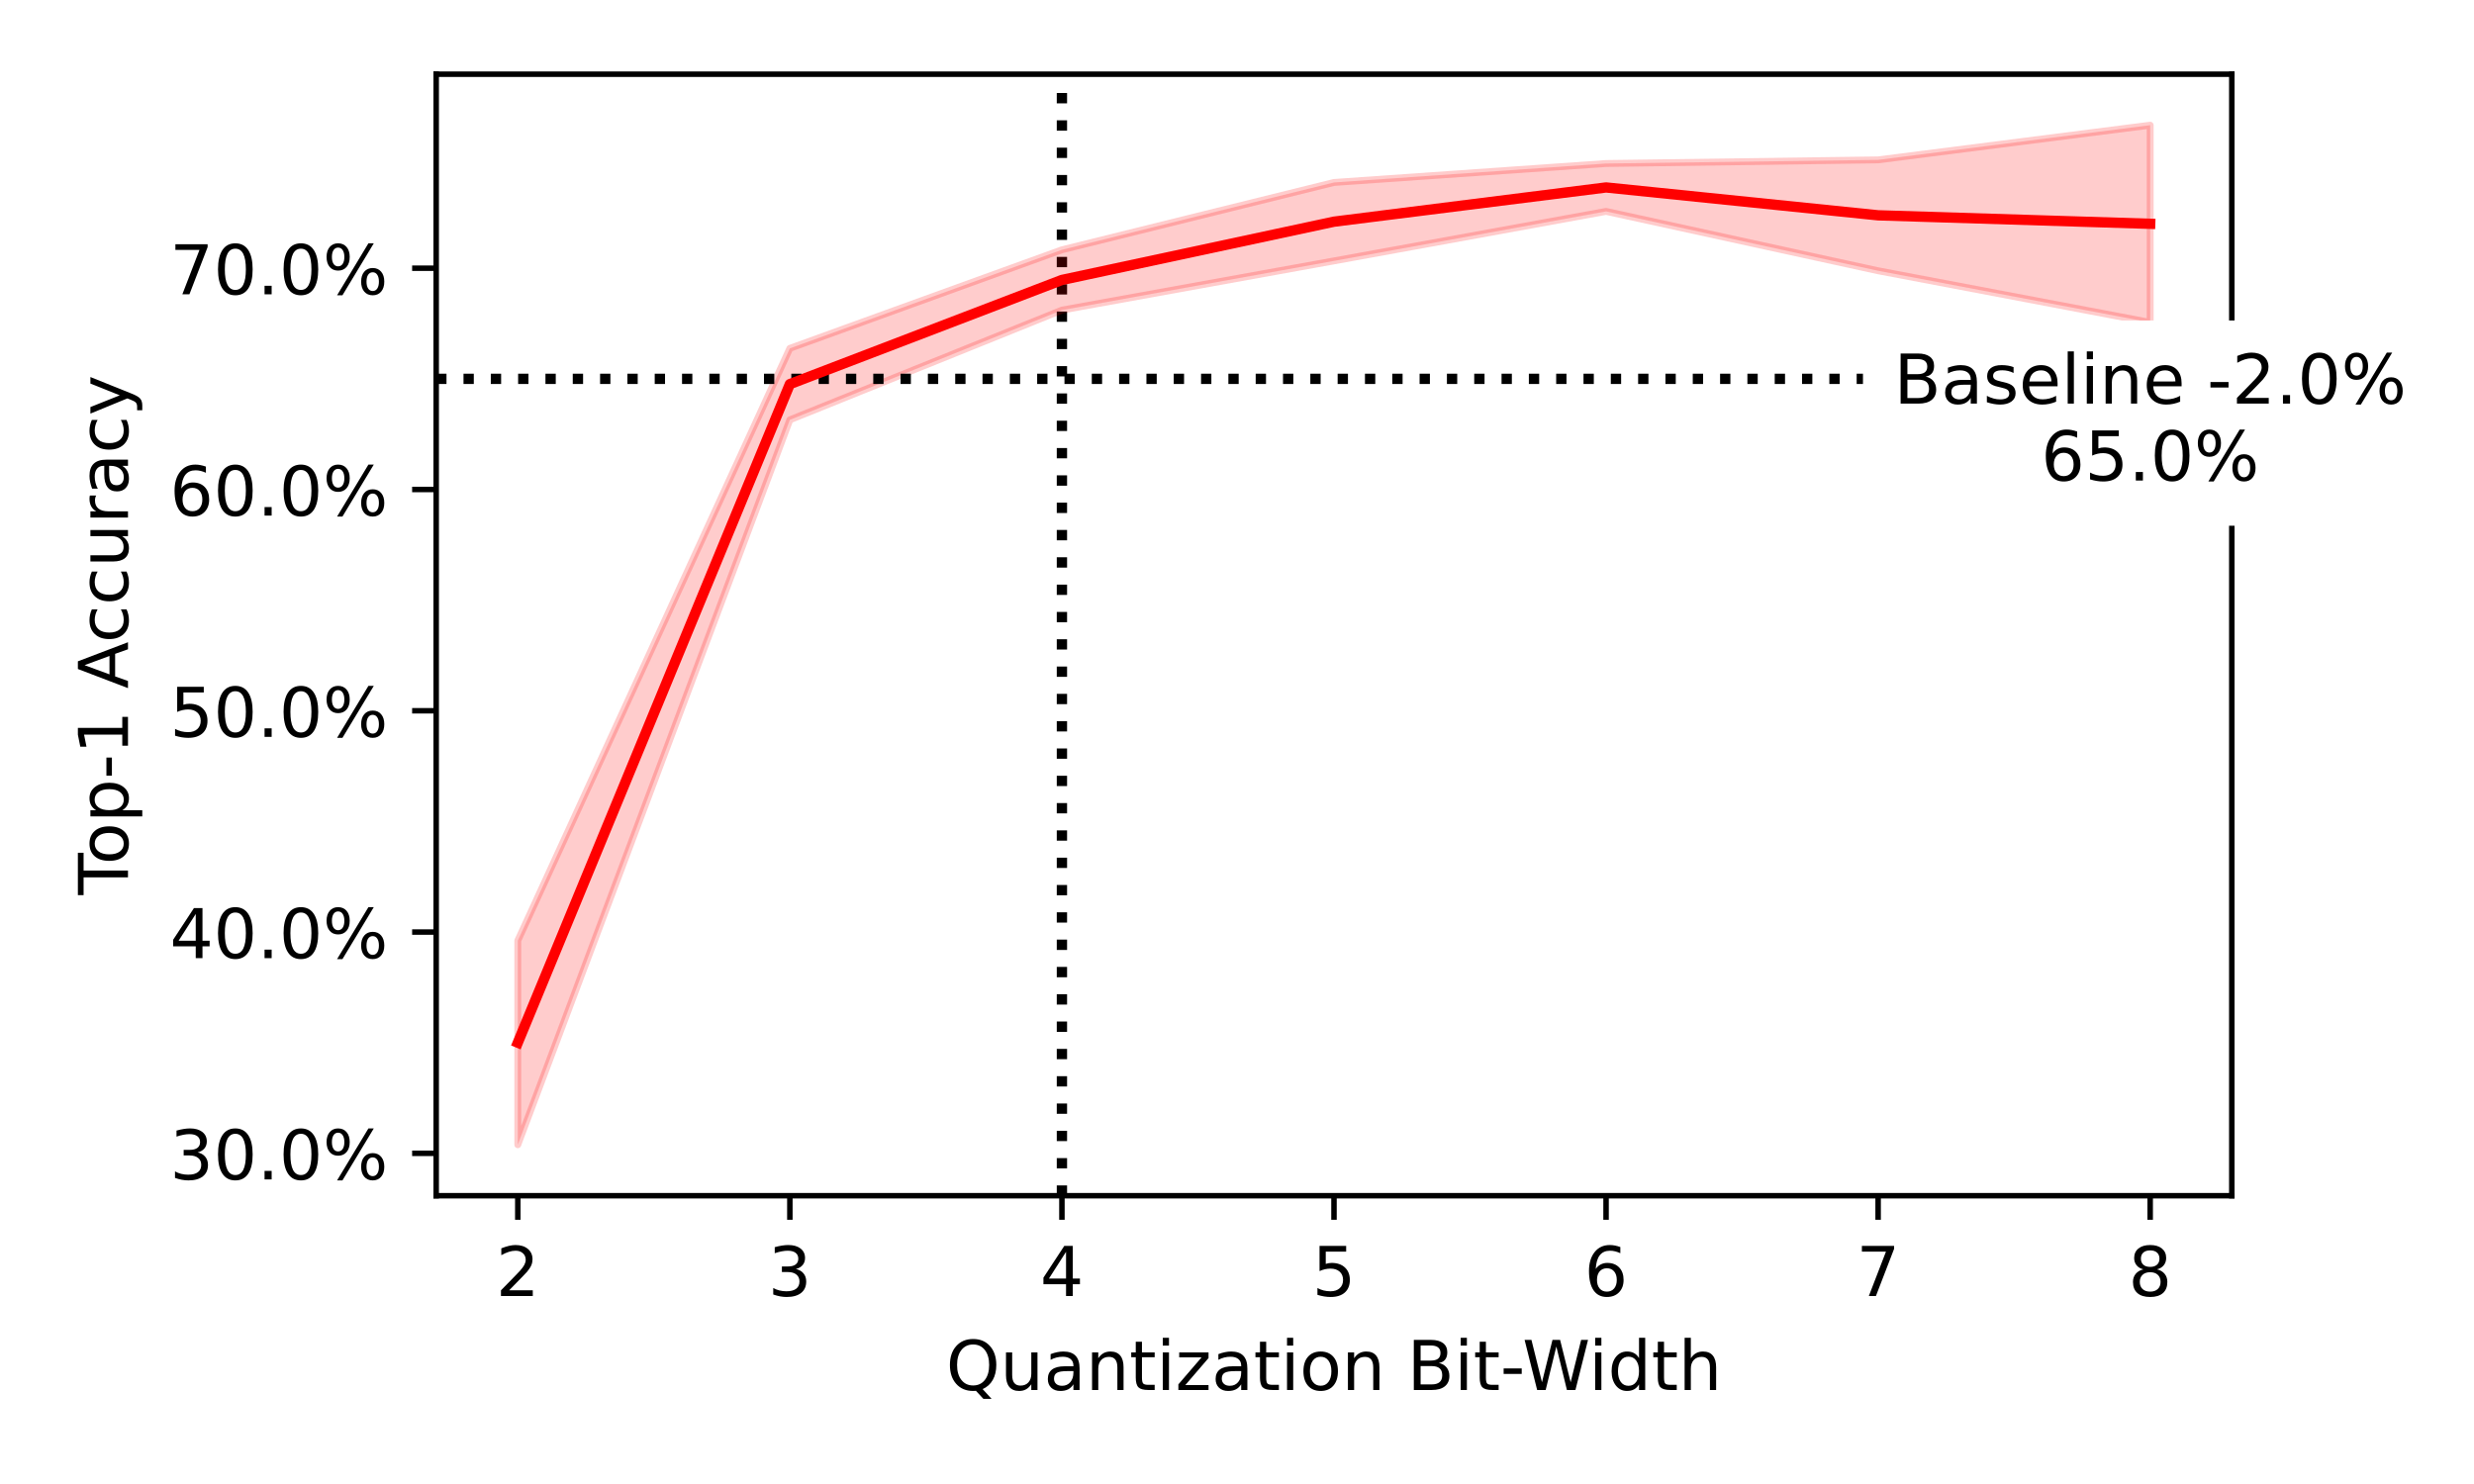
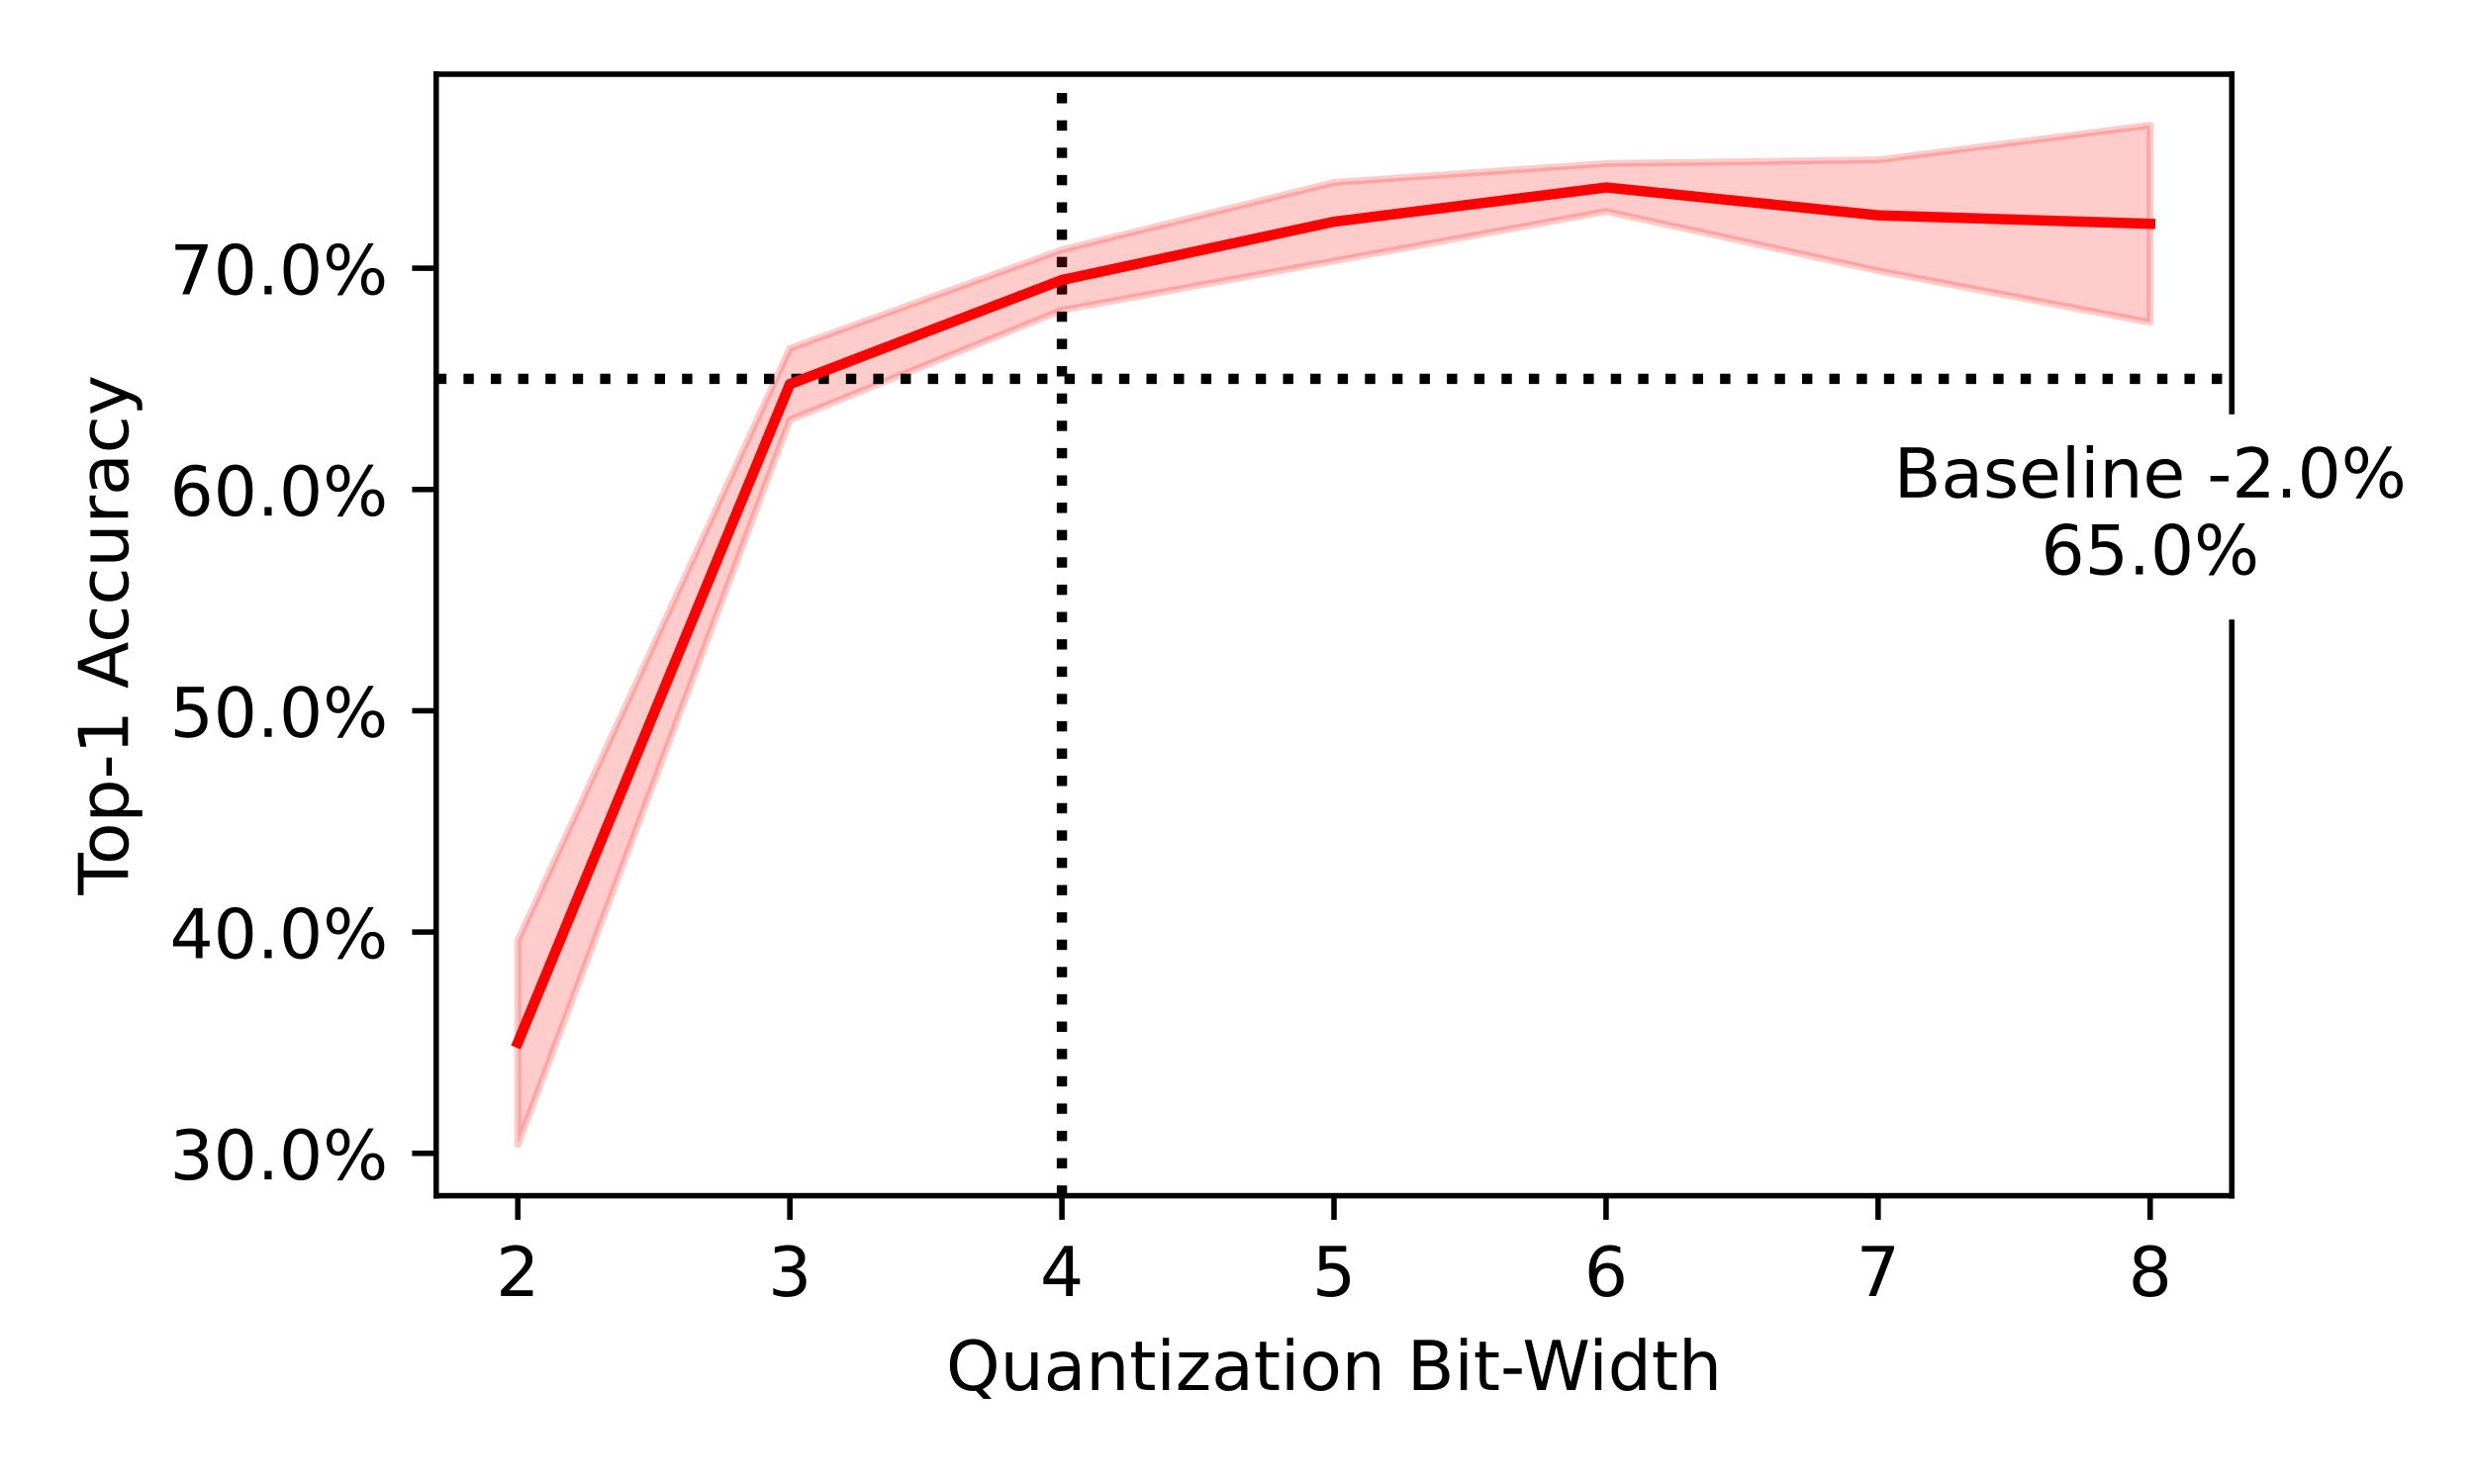
<svg xmlns="http://www.w3.org/2000/svg" xmlns:xlink="http://www.w3.org/1999/xlink" width="360pt" height="216pt" viewBox="0 0 360 216" version="1.1">
  <defs>
    <style type="text/css">*{stroke-linejoin: round; stroke-linecap: butt}</style>
  </defs>
  <g id="figure_1">
    <g id="patch_1">
      <path d="M 0 216  L 360 216  L 360 0  L 0 0  z " style="fill: #ffffff" />
    </g>
    <g id="axes_1">
      <g id="patch_2">
        <path d="M 63.47 174.04  L 324.757 174.04  L 324.757 10.8  L 63.47 10.8  z " style="fill: #ffffff" />
      </g>
      <g id="line2d_1">
-         <path d="M 154.524 174.04  L 154.524 10.8  " clip-path="url(#p8377c84317)" style="fill: none; stroke-dasharray: 1.5,2.475; stroke-dashoffset: 0; stroke: #000000; stroke-width: 1.5" />
+         <path d="M 154.524 174.04  L 154.524 10.8  " clip-path="url(#p52e702f0c8)" style="fill: none; stroke-dasharray: 1.5,2.475; stroke-dashoffset: 0; stroke: #000000; stroke-width: 1.5" />
      </g>
      <g id="FillBetweenPolyCollection_1">
        <defs>
-           <path id="md1fb842675" d="M 75.347 -79.097  L 75.347 -49.38  L 114.936 -154.891  L 154.524 -170.864  L 194.113 -178.026  L 233.702 -185.232  L 273.291 -176.589  L 312.88 -169.073  L 312.88 -197.78  L 312.88 -197.78  L 273.291 -192.731  L 233.702 -192.201  L 194.113 -189.443  L 154.524 -179.641  L 114.936 -165.296  L 75.347 -79.097  z " style="stroke: #ff0000; stroke-opacity: 0.2" />
+           <path id="ma696341d5e" d="M 75.347 -79.097  L 75.347 -49.38  L 114.936 -154.891  L 154.524 -170.864  L 194.113 -178.026  L 233.702 -185.232  L 273.291 -176.589  L 312.88 -169.073  L 312.88 -197.78  L 312.88 -197.78  L 273.291 -192.731  L 233.702 -192.201  L 194.113 -189.443  L 154.524 -179.641  L 114.936 -165.296  L 75.347 -79.097  z " style="stroke: #ff0000; stroke-opacity: 0.2" />
        </defs>
-         <g clip-path="url(#p8377c84317)">
-           <use xlink:href="#md1fb842675" x="0" y="216" style="fill: #ff0000; fill-opacity: 0.2; stroke: #ff0000; stroke-opacity: 0.2" />
+         <g clip-path="url(#p52e702f0c8)">
+           <use xlink:href="#ma696341d5e" x="0" y="216" style="fill: #ff0000; fill-opacity: 0.2; stroke: #ff0000; stroke-opacity: 0.2" />
        </g>
      </g>
      <g id="matplotlib.axis_1">
        <g id="xtick_1">
          <g id="line2d_2">
            <defs>
-               <path id="mc25c31688d" d="M 0 0  L 0 3.5  " style="stroke: #000000; stroke-width: 0.8" />
+               <path id="m15eb1c3995" d="M 0 0  L 0 3.5  " style="stroke: #000000; stroke-width: 0.8" />
            </defs>
            <g>
-               <use xlink:href="#mc25c31688d" x="75.347" y="174.04" style="stroke: #000000; stroke-width: 0.8" />
+               <use xlink:href="#m15eb1c3995" x="75.347" y="174.04" style="stroke: #000000; stroke-width: 0.8" />
            </g>
          </g>
          <g id="text_1">
            <g transform="translate(72.16542 188.6384) scale(0.1 -0.1)">
              <defs>
                <path id="DejaVuSans-32" d="M 1228 531  L 3431 531  L 3431 0  L 469 0  L 469 531  Q 828 903 1448 1529  Q 2069 2156 2228 2338  Q 2531 2678 2651 2914  Q 2772 3150 2772 3378  Q 2772 3750 2511 3984  Q 2250 4219 1831 4219  Q 1534 4219 1204 4116  Q 875 4013 500 3803  L 500 4441  Q 881 4594 1212 4672  Q 1544 4750 1819 4750  Q 2544 4750 2975 4387  Q 3406 4025 3406 3419  Q 3406 3131 3298 2873  Q 3191 2616 2906 2266  Q 2828 2175 2409 1742  Q 1991 1309 1228 531  z " transform="scale(0.015625)" />
              </defs>
              <use xlink:href="#DejaVuSans-32" />
            </g>
          </g>
        </g>
        <g id="xtick_2">
          <g id="line2d_3">
            <g>
-               <use xlink:href="#mc25c31688d" x="114.936" y="174.04" style="stroke: #000000; stroke-width: 0.8" />
+               <use xlink:href="#m15eb1c3995" x="114.936" y="174.04" style="stroke: #000000; stroke-width: 0.8" />
            </g>
          </g>
          <g id="text_2">
            <g transform="translate(111.7543 188.6384) scale(0.1 -0.1)">
              <defs>
                <path id="DejaVuSans-33" d="M 2597 2516  Q 3050 2419 3304 2112  Q 3559 1806 3559 1356  Q 3559 666 3084 287  Q 2609 -91 1734 -91  Q 1441 -91 1130 -33  Q 819 25 488 141  L 488 750  Q 750 597 1062 519  Q 1375 441 1716 441  Q 2309 441 2620 675  Q 2931 909 2931 1356  Q 2931 1769 2642 2001  Q 2353 2234 1838 2234  L 1294 2234  L 1294 2753  L 1863 2753  Q 2328 2753 2575 2939  Q 2822 3125 2822 3475  Q 2822 3834 2567 4026  Q 2313 4219 1838 4219  Q 1578 4219 1281 4162  Q 984 4106 628 3988  L 628 4550  Q 988 4650 1302 4700  Q 1616 4750 1894 4750  Q 2613 4750 3031 4423  Q 3450 4097 3450 3541  Q 3450 3153 3228 2886  Q 3006 2619 2597 2516  z " transform="scale(0.015625)" />
              </defs>
              <use xlink:href="#DejaVuSans-33" />
            </g>
          </g>
        </g>
        <g id="xtick_3">
          <g id="line2d_4">
            <g>
-               <use xlink:href="#mc25c31688d" x="154.524" y="174.04" style="stroke: #000000; stroke-width: 0.8" />
+               <use xlink:href="#m15eb1c3995" x="154.524" y="174.04" style="stroke: #000000; stroke-width: 0.8" />
            </g>
          </g>
          <g id="text_3">
            <g transform="translate(151.3432 188.6384) scale(0.1 -0.1)">
              <defs>
                <path id="DejaVuSans-34" d="M 2419 4116  L 825 1625  L 2419 1625  L 2419 4116  z M 2253 4666  L 3047 4666  L 3047 1625  L 3713 1625  L 3713 1100  L 3047 1100  L 3047 0  L 2419 0  L 2419 1100  L 313 1100  L 313 1709  L 2253 4666  z " transform="scale(0.015625)" />
              </defs>
              <use xlink:href="#DejaVuSans-34" />
            </g>
          </g>
        </g>
        <g id="xtick_4">
          <g id="line2d_5">
            <g>
-               <use xlink:href="#mc25c31688d" x="194.113" y="174.04" style="stroke: #000000; stroke-width: 0.8" />
+               <use xlink:href="#m15eb1c3995" x="194.113" y="174.04" style="stroke: #000000; stroke-width: 0.8" />
            </g>
          </g>
          <g id="text_4">
            <g transform="translate(190.9322 188.6384) scale(0.1 -0.1)">
              <defs>
                <path id="DejaVuSans-35" d="M 691 4666  L 3169 4666  L 3169 4134  L 1269 4134  L 1269 2991  Q 1406 3038 1543 3061  Q 1681 3084 1819 3084  Q 2600 3084 3056 2656  Q 3513 2228 3513 1497  Q 3513 744 3044 326  Q 2575 -91 1722 -91  Q 1428 -91 1123 -41  Q 819 9 494 109  L 494 744  Q 775 591 1075 516  Q 1375 441 1709 441  Q 2250 441 2565 725  Q 2881 1009 2881 1497  Q 2881 1984 2565 2268  Q 2250 2553 1709 2553  Q 1456 2553 1204 2497  Q 953 2441 691 2322  L 691 4666  z " transform="scale(0.015625)" />
              </defs>
              <use xlink:href="#DejaVuSans-35" />
            </g>
          </g>
        </g>
        <g id="xtick_5">
          <g id="line2d_6">
            <g>
-               <use xlink:href="#mc25c31688d" x="233.702" y="174.04" style="stroke: #000000; stroke-width: 0.8" />
+               <use xlink:href="#m15eb1c3995" x="233.702" y="174.04" style="stroke: #000000; stroke-width: 0.8" />
            </g>
          </g>
          <g id="text_5">
            <g transform="translate(230.5211 188.6384) scale(0.1 -0.1)">
              <defs>
                <path id="DejaVuSans-36" d="M 2113 2584  Q 1688 2584 1439 2293  Q 1191 2003 1191 1497  Q 1191 994 1439 701  Q 1688 409 2113 409  Q 2538 409 2786 701  Q 3034 994 3034 1497  Q 3034 2003 2786 2293  Q 2538 2584 2113 2584  z M 3366 4563  L 3366 3988  Q 3128 4100 2886 4159  Q 2644 4219 2406 4219  Q 1781 4219 1451 3797  Q 1122 3375 1075 2522  Q 1259 2794 1537 2939  Q 1816 3084 2150 3084  Q 2853 3084 3261 2657  Q 3669 2231 3669 1497  Q 3669 778 3244 343  Q 2819 -91 2113 -91  Q 1303 -91 875 529  Q 447 1150 447 2328  Q 447 3434 972 4092  Q 1497 4750 2381 4750  Q 2619 4750 2861 4703  Q 3103 4656 3366 4563  z " transform="scale(0.015625)" />
              </defs>
              <use xlink:href="#DejaVuSans-36" />
            </g>
          </g>
        </g>
        <g id="xtick_6">
          <g id="line2d_7">
            <g>
-               <use xlink:href="#mc25c31688d" x="273.291" y="174.04" style="stroke: #000000; stroke-width: 0.8" />
+               <use xlink:href="#m15eb1c3995" x="273.291" y="174.04" style="stroke: #000000; stroke-width: 0.8" />
            </g>
          </g>
          <g id="text_6">
            <g transform="translate(270.11 188.6384) scale(0.1 -0.1)">
              <defs>
                <path id="DejaVuSans-37" d="M 525 4666  L 3525 4666  L 3525 4397  L 1831 0  L 1172 0  L 2766 4134  L 525 4134  L 525 4666  z " transform="scale(0.015625)" />
              </defs>
              <use xlink:href="#DejaVuSans-37" />
            </g>
          </g>
        </g>
        <g id="xtick_7">
          <g id="line2d_8">
            <g>
-               <use xlink:href="#mc25c31688d" x="312.88" y="174.04" style="stroke: #000000; stroke-width: 0.8" />
+               <use xlink:href="#m15eb1c3995" x="312.88" y="174.04" style="stroke: #000000; stroke-width: 0.8" />
            </g>
          </g>
          <g id="text_7">
            <g transform="translate(309.6989 188.6384) scale(0.1 -0.1)">
              <defs>
                <path id="DejaVuSans-38" d="M 2034 2216  Q 1584 2216 1326 1975  Q 1069 1734 1069 1313  Q 1069 891 1326 650  Q 1584 409 2034 409  Q 2484 409 2743 651  Q 3003 894 3003 1313  Q 3003 1734 2745 1975  Q 2488 2216 2034 2216  z M 1403 2484  Q 997 2584 770 2862  Q 544 3141 544 3541  Q 544 4100 942 4425  Q 1341 4750 2034 4750  Q 2731 4750 3128 4425  Q 3525 4100 3525 3541  Q 3525 3141 3298 2862  Q 3072 2584 2669 2484  Q 3125 2378 3379 2068  Q 3634 1759 3634 1313  Q 3634 634 3220 271  Q 2806 -91 2034 -91  Q 1263 -91 848 271  Q 434 634 434 1313  Q 434 1759 690 2068  Q 947 2378 1403 2484  z M 1172 3481  Q 1172 3119 1398 2916  Q 1625 2713 2034 2713  Q 2441 2713 2670 2916  Q 2900 3119 2900 3481  Q 2900 3844 2670 4047  Q 2441 4250 2034 4250  Q 1625 4250 1398 4047  Q 1172 3844 1172 3481  z " transform="scale(0.015625)" />
              </defs>
              <use xlink:href="#DejaVuSans-38" />
            </g>
          </g>
        </g>
        <g id="text_8">
          <g transform="translate(137.665 202.3166) scale(0.1 -0.1)">
            <defs>
              <path id="DejaVuSans-51" d="M 2522 4238  Q 1834 4238 1429 3725  Q 1025 3213 1025 2328  Q 1025 1447 1429 934  Q 1834 422 2522 422  Q 3209 422 3611 934  Q 4013 1447 4013 2328  Q 4013 3213 3611 3725  Q 3209 4238 2522 4238  z M 3406 84  L 4238 -825  L 3475 -825  L 2784 -78  Q 2681 -84 2626 -87  Q 2572 -91 2522 -91  Q 1538 -91 948 567  Q 359 1225 359 2328  Q 359 3434 948 4092  Q 1538 4750 2522 4750  Q 3503 4750 4090 4092  Q 4678 3434 4678 2328  Q 4678 1516 4351 937  Q 4025 359 3406 84  z " transform="scale(0.015625)" />
              <path id="DejaVuSans-75" d="M 544 1381  L 544 3500  L 1119 3500  L 1119 1403  Q 1119 906 1312 657  Q 1506 409 1894 409  Q 2359 409 2629 706  Q 2900 1003 2900 1516  L 2900 3500  L 3475 3500  L 3475 0  L 2900 0  L 2900 538  Q 2691 219 2414 64  Q 2138 -91 1772 -91  Q 1169 -91 856 284  Q 544 659 544 1381  z M 1991 3584  L 1991 3584  z " transform="scale(0.015625)" />
              <path id="DejaVuSans-61" d="M 2194 1759  Q 1497 1759 1228 1600  Q 959 1441 959 1056  Q 959 750 1161 570  Q 1363 391 1709 391  Q 2188 391 2477 730  Q 2766 1069 2766 1631  L 2766 1759  L 2194 1759  z M 3341 1997  L 3341 0  L 2766 0  L 2766 531  Q 2569 213 2275 61  Q 1981 -91 1556 -91  Q 1019 -91 701 211  Q 384 513 384 1019  Q 384 1609 779 1909  Q 1175 2209 1959 2209  L 2766 2209  L 2766 2266  Q 2766 2663 2505 2880  Q 2244 3097 1772 3097  Q 1472 3097 1187 3025  Q 903 2953 641 2809  L 641 3341  Q 956 3463 1253 3523  Q 1550 3584 1831 3584  Q 2591 3584 2966 3190  Q 3341 2797 3341 1997  z " transform="scale(0.015625)" />
              <path id="DejaVuSans-6e" d="M 3513 2113  L 3513 0  L 2938 0  L 2938 2094  Q 2938 2591 2744 2837  Q 2550 3084 2163 3084  Q 1697 3084 1428 2787  Q 1159 2491 1159 1978  L 1159 0  L 581 0  L 581 3500  L 1159 3500  L 1159 2956  Q 1366 3272 1645 3428  Q 1925 3584 2291 3584  Q 2894 3584 3203 3211  Q 3513 2838 3513 2113  z " transform="scale(0.015625)" />
              <path id="DejaVuSans-74" d="M 1172 4494  L 1172 3500  L 2356 3500  L 2356 3053  L 1172 3053  L 1172 1153  Q 1172 725 1289 603  Q 1406 481 1766 481  L 2356 481  L 2356 0  L 1766 0  Q 1100 0 847 248  Q 594 497 594 1153  L 594 3053  L 172 3053  L 172 3500  L 594 3500  L 594 4494  L 1172 4494  z " transform="scale(0.015625)" />
              <path id="DejaVuSans-69" d="M 603 3500  L 1178 3500  L 1178 0  L 603 0  L 603 3500  z M 603 4863  L 1178 4863  L 1178 4134  L 603 4134  L 603 4863  z " transform="scale(0.015625)" />
              <path id="DejaVuSans-7a" d="M 353 3500  L 3084 3500  L 3084 2975  L 922 459  L 3084 459  L 3084 0  L 275 0  L 275 525  L 2438 3041  L 353 3041  L 353 3500  z " transform="scale(0.015625)" />
              <path id="DejaVuSans-6f" d="M 1959 3097  Q 1497 3097 1228 2736  Q 959 2375 959 1747  Q 959 1119 1226 758  Q 1494 397 1959 397  Q 2419 397 2687 759  Q 2956 1122 2956 1747  Q 2956 2369 2687 2733  Q 2419 3097 1959 3097  z M 1959 3584  Q 2709 3584 3137 3096  Q 3566 2609 3566 1747  Q 3566 888 3137 398  Q 2709 -91 1959 -91  Q 1206 -91 779 398  Q 353 888 353 1747  Q 353 2609 779 3096  Q 1206 3584 1959 3584  z " transform="scale(0.015625)" />
              <path id="DejaVuSans-20" transform="scale(0.015625)" />
              <path id="DejaVuSans-42" d="M 1259 2228  L 1259 519  L 2272 519  Q 2781 519 3026 730  Q 3272 941 3272 1375  Q 3272 1813 3026 2020  Q 2781 2228 2272 2228  L 1259 2228  z M 1259 4147  L 1259 2741  L 2194 2741  Q 2656 2741 2882 2914  Q 3109 3088 3109 3444  Q 3109 3797 2882 3972  Q 2656 4147 2194 4147  L 1259 4147  z M 628 4666  L 2241 4666  Q 2963 4666 3353 4366  Q 3744 4066 3744 3513  Q 3744 3084 3544 2831  Q 3344 2578 2956 2516  Q 3422 2416 3680 2098  Q 3938 1781 3938 1306  Q 3938 681 3513 340  Q 3088 0 2303 0  L 628 0  L 628 4666  z " transform="scale(0.015625)" />
              <path id="DejaVuSans-2d" d="M 313 2009  L 1997 2009  L 1997 1497  L 313 1497  L 313 2009  z " transform="scale(0.015625)" />
              <path id="DejaVuSans-57" d="M 213 4666  L 850 4666  L 1831 722  L 2809 4666  L 3519 4666  L 4500 722  L 5478 4666  L 6119 4666  L 4947 0  L 4153 0  L 3169 4050  L 2175 0  L 1381 0  L 213 4666  z " transform="scale(0.015625)" />
              <path id="DejaVuSans-64" d="M 2906 2969  L 2906 4863  L 3481 4863  L 3481 0  L 2906 0  L 2906 525  Q 2725 213 2448 61  Q 2172 -91 1784 -91  Q 1150 -91 751 415  Q 353 922 353 1747  Q 353 2572 751 3078  Q 1150 3584 1784 3584  Q 2172 3584 2448 3432  Q 2725 3281 2906 2969  z M 947 1747  Q 947 1113 1208 752  Q 1469 391 1925 391  Q 2381 391 2643 752  Q 2906 1113 2906 1747  Q 2906 2381 2643 2742  Q 2381 3103 1925 3103  Q 1469 3103 1208 2742  Q 947 2381 947 1747  z " transform="scale(0.015625)" />
              <path id="DejaVuSans-68" d="M 3513 2113  L 3513 0  L 2938 0  L 2938 2094  Q 2938 2591 2744 2837  Q 2550 3084 2163 3084  Q 1697 3084 1428 2787  Q 1159 2491 1159 1978  L 1159 0  L 581 0  L 581 4863  L 1159 4863  L 1159 2956  Q 1366 3272 1645 3428  Q 1925 3584 2291 3584  Q 2894 3584 3203 3211  Q 3513 2838 3513 2113  z " transform="scale(0.015625)" />
            </defs>
            <use xlink:href="#DejaVuSans-51" />
            <use xlink:href="#DejaVuSans-75" transform="translate(78.71094 0)" />
            <use xlink:href="#DejaVuSans-61" transform="translate(142.0898 0)" />
            <use xlink:href="#DejaVuSans-6e" transform="translate(203.3691 0)" />
            <use xlink:href="#DejaVuSans-74" transform="translate(266.748 0)" />
            <use xlink:href="#DejaVuSans-69" transform="translate(305.957 0)" />
            <use xlink:href="#DejaVuSans-7a" transform="translate(333.7402 0)" />
            <use xlink:href="#DejaVuSans-61" transform="translate(386.2305 0)" />
            <use xlink:href="#DejaVuSans-74" transform="translate(447.5098 0)" />
            <use xlink:href="#DejaVuSans-69" transform="translate(486.7188 0)" />
            <use xlink:href="#DejaVuSans-6f" transform="translate(514.502 0)" />
            <use xlink:href="#DejaVuSans-6e" transform="translate(575.6836 0)" />
            <use xlink:href="#DejaVuSans-20" transform="translate(639.0625 0)" />
            <use xlink:href="#DejaVuSans-42" transform="translate(670.8496 0)" />
            <use xlink:href="#DejaVuSans-69" transform="translate(739.4531 0)" />
            <use xlink:href="#DejaVuSans-74" transform="translate(767.2363 0)" />
            <use xlink:href="#DejaVuSans-2d" transform="translate(806.4453 0)" />
            <use xlink:href="#DejaVuSans-57" transform="translate(838.5293 0)" />
            <use xlink:href="#DejaVuSans-69" transform="translate(935.1562 0)" />
            <use xlink:href="#DejaVuSans-64" transform="translate(962.9395 0)" />
            <use xlink:href="#DejaVuSans-74" transform="translate(1026.416 0)" />
            <use xlink:href="#DejaVuSans-68" transform="translate(1065.625 0)" />
          </g>
        </g>
      </g>
      <g id="matplotlib.axis_2">
        <g id="ytick_1">
          <g id="line2d_9">
            <defs>
-               <path id="mef998ed08b" d="M 0 0  L -3.5 0  " style="stroke: #000000; stroke-width: 0.8" />
+               <path id="m3e329dd0a1" d="M 0 0  L -3.5 0  " style="stroke: #000000; stroke-width: 0.8" />
            </defs>
            <g>
-               <use xlink:href="#mef998ed08b" x="63.47" y="167.869" style="stroke: #000000; stroke-width: 0.8" />
+               <use xlink:href="#m3e329dd0a1" x="63.47" y="167.869" style="stroke: #000000; stroke-width: 0.8" />
            </g>
          </g>
          <g id="text_9">
            <g transform="translate(24.70281 171.6679) scale(0.1 -0.1)">
              <defs>
                <path id="DejaVuSans-30" d="M 2034 4250  Q 1547 4250 1301 3770  Q 1056 3291 1056 2328  Q 1056 1369 1301 889  Q 1547 409 2034 409  Q 2525 409 2770 889  Q 3016 1369 3016 2328  Q 3016 3291 2770 3770  Q 2525 4250 2034 4250  z M 2034 4750  Q 2819 4750 3233 4129  Q 3647 3509 3647 2328  Q 3647 1150 3233 529  Q 2819 -91 2034 -91  Q 1250 -91 836 529  Q 422 1150 422 2328  Q 422 3509 836 4129  Q 1250 4750 2034 4750  z " transform="scale(0.015625)" />
                <path id="DejaVuSans-2e" d="M 684 794  L 1344 794  L 1344 0  L 684 0  L 684 794  z " transform="scale(0.015625)" />
                <path id="DejaVuSans-25" d="M 4653 2053  Q 4381 2053 4226 1822  Q 4072 1591 4072 1178  Q 4072 772 4226 539  Q 4381 306 4653 306  Q 4919 306 5073 539  Q 5228 772 5228 1178  Q 5228 1588 5073 1820  Q 4919 2053 4653 2053  z M 4653 2450  Q 5147 2450 5437 2106  Q 5728 1763 5728 1178  Q 5728 594 5436 251  Q 5144 -91 4653 -91  Q 4153 -91 3862 251  Q 3572 594 3572 1178  Q 3572 1766 3864 2108  Q 4156 2450 4653 2450  z M 1428 4353  Q 1159 4353 1004 4120  Q 850 3888 850 3481  Q 850 3069 1003 2837  Q 1156 2606 1428 2606  Q 1700 2606 1854 2837  Q 2009 3069 2009 3481  Q 2009 3884 1853 4118  Q 1697 4353 1428 4353  z M 4250 4750  L 4750 4750  L 1831 -91  L 1331 -91  L 4250 4750  z M 1428 4750  Q 1922 4750 2215 4408  Q 2509 4066 2509 3481  Q 2509 2891 2217 2550  Q 1925 2209 1428 2209  Q 931 2209 642 2551  Q 353 2894 353 3481  Q 353 4063 643 4406  Q 934 4750 1428 4750  z " transform="scale(0.015625)" />
              </defs>
              <use xlink:href="#DejaVuSans-33" />
              <use xlink:href="#DejaVuSans-30" transform="translate(63.62305 0)" />
              <use xlink:href="#DejaVuSans-2e" transform="translate(127.2461 0)" />
              <use xlink:href="#DejaVuSans-30" transform="translate(159.0332 0)" />
              <use xlink:href="#DejaVuSans-25" transform="translate(222.6562 0)" />
            </g>
          </g>
        </g>
        <g id="ytick_2">
          <g id="line2d_10">
            <g>
-               <use xlink:href="#mef998ed08b" x="63.47" y="135.661" style="stroke: #000000; stroke-width: 0.8" />
+               <use xlink:href="#m3e329dd0a1" x="63.47" y="135.661" style="stroke: #000000; stroke-width: 0.8" />
            </g>
          </g>
          <g id="text_10">
            <g transform="translate(24.70281 139.4604) scale(0.1 -0.1)">
              <use xlink:href="#DejaVuSans-34" />
              <use xlink:href="#DejaVuSans-30" transform="translate(63.62305 0)" />
              <use xlink:href="#DejaVuSans-2e" transform="translate(127.2461 0)" />
              <use xlink:href="#DejaVuSans-30" transform="translate(159.0332 0)" />
              <use xlink:href="#DejaVuSans-25" transform="translate(222.6562 0)" />
            </g>
          </g>
        </g>
        <g id="ytick_3">
          <g id="line2d_11">
            <g>
-               <use xlink:href="#mef998ed08b" x="63.47" y="103.454" style="stroke: #000000; stroke-width: 0.8" />
+               <use xlink:href="#m3e329dd0a1" x="63.47" y="103.454" style="stroke: #000000; stroke-width: 0.8" />
            </g>
          </g>
          <g id="text_11">
            <g transform="translate(24.70281 107.2529) scale(0.1 -0.1)">
              <use xlink:href="#DejaVuSans-35" />
              <use xlink:href="#DejaVuSans-30" transform="translate(63.62305 0)" />
              <use xlink:href="#DejaVuSans-2e" transform="translate(127.2461 0)" />
              <use xlink:href="#DejaVuSans-30" transform="translate(159.0332 0)" />
              <use xlink:href="#DejaVuSans-25" transform="translate(222.6562 0)" />
            </g>
          </g>
        </g>
        <g id="ytick_4">
          <g id="line2d_12">
            <g>
-               <use xlink:href="#mef998ed08b" x="63.47" y="71.246" style="stroke: #000000; stroke-width: 0.8" />
+               <use xlink:href="#m3e329dd0a1" x="63.47" y="71.246" style="stroke: #000000; stroke-width: 0.8" />
            </g>
          </g>
          <g id="text_12">
            <g transform="translate(24.70281 75.04542) scale(0.1 -0.1)">
              <use xlink:href="#DejaVuSans-36" />
              <use xlink:href="#DejaVuSans-30" transform="translate(63.62305 0)" />
              <use xlink:href="#DejaVuSans-2e" transform="translate(127.2461 0)" />
              <use xlink:href="#DejaVuSans-30" transform="translate(159.0332 0)" />
              <use xlink:href="#DejaVuSans-25" transform="translate(222.6562 0)" />
            </g>
          </g>
        </g>
        <g id="ytick_5">
          <g id="line2d_13">
            <g>
-               <use xlink:href="#mef998ed08b" x="63.47" y="39.039" style="stroke: #000000; stroke-width: 0.8" />
+               <use xlink:href="#m3e329dd0a1" x="63.47" y="39.039" style="stroke: #000000; stroke-width: 0.8" />
            </g>
          </g>
          <g id="text_13">
            <g transform="translate(24.70281 42.83794) scale(0.1 -0.1)">
              <use xlink:href="#DejaVuSans-37" />
              <use xlink:href="#DejaVuSans-30" transform="translate(63.62305 0)" />
              <use xlink:href="#DejaVuSans-2e" transform="translate(127.2461 0)" />
              <use xlink:href="#DejaVuSans-30" transform="translate(159.0332 0)" />
              <use xlink:href="#DejaVuSans-25" transform="translate(222.6562 0)" />
            </g>
          </g>
        </g>
        <g id="text_14">
          <g transform="translate(18.62313 130.2598) rotate(-90) scale(0.1 -0.1)">
            <defs>
              <path id="DejaVuSans-54" d="M -19 4666  L 3928 4666  L 3928 4134  L 2272 4134  L 2272 0  L 1638 0  L 1638 4134  L -19 4134  L -19 4666  z " transform="scale(0.015625)" />
              <path id="DejaVuSans-70" d="M 1159 525  L 1159 -1331  L 581 -1331  L 581 3500  L 1159 3500  L 1159 2969  Q 1341 3281 1617 3432  Q 1894 3584 2278 3584  Q 2916 3584 3314 3078  Q 3713 2572 3713 1747  Q 3713 922 3314 415  Q 2916 -91 2278 -91  Q 1894 -91 1617 61  Q 1341 213 1159 525  z M 3116 1747  Q 3116 2381 2855 2742  Q 2594 3103 2138 3103  Q 1681 3103 1420 2742  Q 1159 2381 1159 1747  Q 1159 1113 1420 752  Q 1681 391 2138 391  Q 2594 391 2855 752  Q 3116 1113 3116 1747  z " transform="scale(0.015625)" />
              <path id="DejaVuSans-31" d="M 794 531  L 1825 531  L 1825 4091  L 703 3866  L 703 4441  L 1819 4666  L 2450 4666  L 2450 531  L 3481 531  L 3481 0  L 794 0  L 794 531  z " transform="scale(0.015625)" />
              <path id="DejaVuSans-41" d="M 2188 4044  L 1331 1722  L 3047 1722  L 2188 4044  z M 1831 4666  L 2547 4666  L 4325 0  L 3669 0  L 3244 1197  L 1141 1197  L 716 0  L 50 0  L 1831 4666  z " transform="scale(0.015625)" />
              <path id="DejaVuSans-63" d="M 3122 3366  L 3122 2828  Q 2878 2963 2633 3030  Q 2388 3097 2138 3097  Q 1578 3097 1268 2742  Q 959 2388 959 1747  Q 959 1106 1268 751  Q 1578 397 2138 397  Q 2388 397 2633 464  Q 2878 531 3122 666  L 3122 134  Q 2881 22 2623 -34  Q 2366 -91 2075 -91  Q 1284 -91 818 406  Q 353 903 353 1747  Q 353 2603 823 3093  Q 1294 3584 2113 3584  Q 2378 3584 2631 3529  Q 2884 3475 3122 3366  z " transform="scale(0.015625)" />
              <path id="DejaVuSans-72" d="M 2631 2963  Q 2534 3019 2420 3045  Q 2306 3072 2169 3072  Q 1681 3072 1420 2755  Q 1159 2438 1159 1844  L 1159 0  L 581 0  L 581 3500  L 1159 3500  L 1159 2956  Q 1341 3275 1631 3429  Q 1922 3584 2338 3584  Q 2397 3584 2469 3576  Q 2541 3569 2628 3553  L 2631 2963  z " transform="scale(0.015625)" />
              <path id="DejaVuSans-79" d="M 2059 -325  Q 1816 -950 1584 -1140  Q 1353 -1331 966 -1331  L 506 -1331  L 506 -850  L 844 -850  Q 1081 -850 1212 -737  Q 1344 -625 1503 -206  L 1606 56  L 191 3500  L 800 3500  L 1894 763  L 2988 3500  L 3597 3500  L 2059 -325  z " transform="scale(0.015625)" />
            </defs>
            <use xlink:href="#DejaVuSans-54" />
            <use xlink:href="#DejaVuSans-6f" transform="translate(44.08398 0)" />
            <use xlink:href="#DejaVuSans-70" transform="translate(105.2656 0)" />
            <use xlink:href="#DejaVuSans-2d" transform="translate(168.7422 0)" />
            <use xlink:href="#DejaVuSans-31" transform="translate(204.8262 0)" />
            <use xlink:href="#DejaVuSans-20" transform="translate(268.4492 0)" />
            <use xlink:href="#DejaVuSans-41" transform="translate(300.2363 0)" />
            <use xlink:href="#DejaVuSans-63" transform="translate(366.8945 0)" />
            <use xlink:href="#DejaVuSans-63" transform="translate(421.875 0)" />
            <use xlink:href="#DejaVuSans-75" transform="translate(476.8555 0)" />
            <use xlink:href="#DejaVuSans-72" transform="translate(540.2344 0)" />
            <use xlink:href="#DejaVuSans-61" transform="translate(581.3477 0)" />
            <use xlink:href="#DejaVuSans-63" transform="translate(642.627 0)" />
            <use xlink:href="#DejaVuSans-79" transform="translate(697.6074 0)" />
          </g>
        </g>
      </g>
      <g id="line2d_14">
-         <path d="M 63.47 55.142  L 324.757 55.142  " clip-path="url(#p8377c84317)" style="fill: none; stroke-dasharray: 1.5,2.475; stroke-dashoffset: 0; stroke: #000000; stroke-width: 1.5" />
+         <path d="M 63.47 55.142  L 324.757 55.142  " clip-path="url(#p52e702f0c8)" style="fill: none; stroke-dasharray: 1.5,2.475; stroke-dashoffset: 0; stroke: #000000; stroke-width: 1.5" />
      </g>
      <g id="line2d_15">
-         <path d="M 75.347 151.762  L 114.936 55.907  L 154.524 40.747  L 194.113 32.265  L 233.702 27.284  L 273.291 31.34  L 312.88 32.574  " clip-path="url(#p8377c84317)" style="fill: none; stroke: #ff0000; stroke-width: 1.5; stroke-linecap: square" />
+         <path d="M 75.347 151.762  L 114.936 55.907  L 154.524 40.747  L 194.113 32.265  L 233.702 27.284  L 273.291 31.34  L 312.88 32.574  " clip-path="url(#p52e702f0c8)" style="fill: none; stroke: #ff0000; stroke-width: 1.5; stroke-linecap: square" />
      </g>
      <g id="patch_3">
        <path d="M 63.47 174.04  L 63.47 10.8  " style="fill: none; stroke: #000000; stroke-width: 0.8; stroke-linejoin: miter; stroke-linecap: square" />
      </g>
      <g id="patch_4">
        <path d="M 324.757 174.04  L 324.757 10.8  " style="fill: none; stroke: #000000; stroke-width: 0.8; stroke-linejoin: miter; stroke-linecap: square" />
      </g>
      <g id="patch_5">
        <path d="M 63.47 174.04  L 324.757 174.04  " style="fill: none; stroke: #000000; stroke-width: 0.8; stroke-linejoin: miter; stroke-linecap: square" />
      </g>
      <g id="patch_6">
        <path d="M 63.47 10.8  L 324.757 10.8  " style="fill: none; stroke: #000000; stroke-width: 0.8; stroke-linejoin: miter; stroke-linecap: square" />
      </g>
      <g id="text_15">
        <g id="patch_7">
-           <path d="M 271.586 76.022  L 354.175 76.022  L 354.175 47.146  L 271.586 47.146  z " style="fill: #ffffff; stroke: #ffffff; stroke-linejoin: miter" />
-         </g>
-         <g transform="translate(275.5856 58.74442) scale(0.1 -0.1)">
+           <path d="M 271.586 89.681  L 354.175 89.681  L 354.175 60.805  L 271.586 60.805  z " style="fill: #ffffff; stroke: #ffffff; stroke-linejoin: miter" />
+         </g>
+         <g transform="translate(275.5856 72.40314) scale(0.1 -0.1)">
          <defs>
            <path id="DejaVuSans-73" d="M 2834 3397  L 2834 2853  Q 2591 2978 2328 3040  Q 2066 3103 1784 3103  Q 1356 3103 1142 2972  Q 928 2841 928 2578  Q 928 2378 1081 2264  Q 1234 2150 1697 2047  L 1894 2003  Q 2506 1872 2764 1633  Q 3022 1394 3022 966  Q 3022 478 2636 193  Q 2250 -91 1575 -91  Q 1294 -91 989 -36  Q 684 19 347 128  L 347 722  Q 666 556 975 473  Q 1284 391 1588 391  Q 1994 391 2212 530  Q 2431 669 2431 922  Q 2431 1156 2273 1281  Q 2116 1406 1581 1522  L 1381 1569  Q 847 1681 609 1914  Q 372 2147 372 2553  Q 372 3047 722 3315  Q 1072 3584 1716 3584  Q 2034 3584 2315 3537  Q 2597 3491 2834 3397  z " transform="scale(0.015625)" />
            <path id="DejaVuSans-65" d="M 3597 1894  L 3597 1613  L 953 1613  Q 991 1019 1311 708  Q 1631 397 2203 397  Q 2534 397 2845 478  Q 3156 559 3463 722  L 3463 178  Q 3153 47 2828 -22  Q 2503 -91 2169 -91  Q 1331 -91 842 396  Q 353 884 353 1716  Q 353 2575 817 3079  Q 1281 3584 2069 3584  Q 2775 3584 3186 3129  Q 3597 2675 3597 1894  z M 3022 2063  Q 3016 2534 2758 2815  Q 2500 3097 2075 3097  Q 1594 3097 1305 2825  Q 1016 2553 972 2059  L 3022 2063  z " transform="scale(0.015625)" />
            <path id="DejaVuSans-6c" d="M 603 4863  L 1178 4863  L 1178 0  L 603 0  L 603 4863  z " transform="scale(0.015625)" />
          </defs>
          <use xlink:href="#DejaVuSans-42" />
          <use xlink:href="#DejaVuSans-61" transform="translate(68.60352 0)" />
          <use xlink:href="#DejaVuSans-73" transform="translate(129.8828 0)" />
          <use xlink:href="#DejaVuSans-65" transform="translate(181.9824 0)" />
          <use xlink:href="#DejaVuSans-6c" transform="translate(243.5059 0)" />
          <use xlink:href="#DejaVuSans-69" transform="translate(271.2891 0)" />
          <use xlink:href="#DejaVuSans-6e" transform="translate(299.0723 0)" />
          <use xlink:href="#DejaVuSans-65" transform="translate(362.4512 0)" />
          <use xlink:href="#DejaVuSans-20" transform="translate(423.9746 0)" />
          <use xlink:href="#DejaVuSans-2d" transform="translate(455.7617 0)" />
          <use xlink:href="#DejaVuSans-32" transform="translate(491.8457 0)" />
          <use xlink:href="#DejaVuSans-2e" transform="translate(555.4688 0)" />
          <use xlink:href="#DejaVuSans-30" transform="translate(587.2559 0)" />
          <use xlink:href="#DejaVuSans-25" transform="translate(650.8789 0)" />
        </g>
-         <g transform="translate(296.9966 69.94224) scale(0.1 -0.1)">
+         <g transform="translate(296.9966 83.60095) scale(0.1 -0.1)">
          <use xlink:href="#DejaVuSans-36" />
          <use xlink:href="#DejaVuSans-35" transform="translate(63.62305 0)" />
          <use xlink:href="#DejaVuSans-2e" transform="translate(127.2461 0)" />
          <use xlink:href="#DejaVuSans-30" transform="translate(159.0332 0)" />
          <use xlink:href="#DejaVuSans-25" transform="translate(222.6562 0)" />
        </g>
      </g>
    </g>
  </g>
  <defs>
-     <clipPath id="p8377c84317">
+     <clipPath id="p52e702f0c8">
      <rect x="63.47" y="10.8" width="261.287" height="163.24" />
    </clipPath>
  </defs>
</svg>
